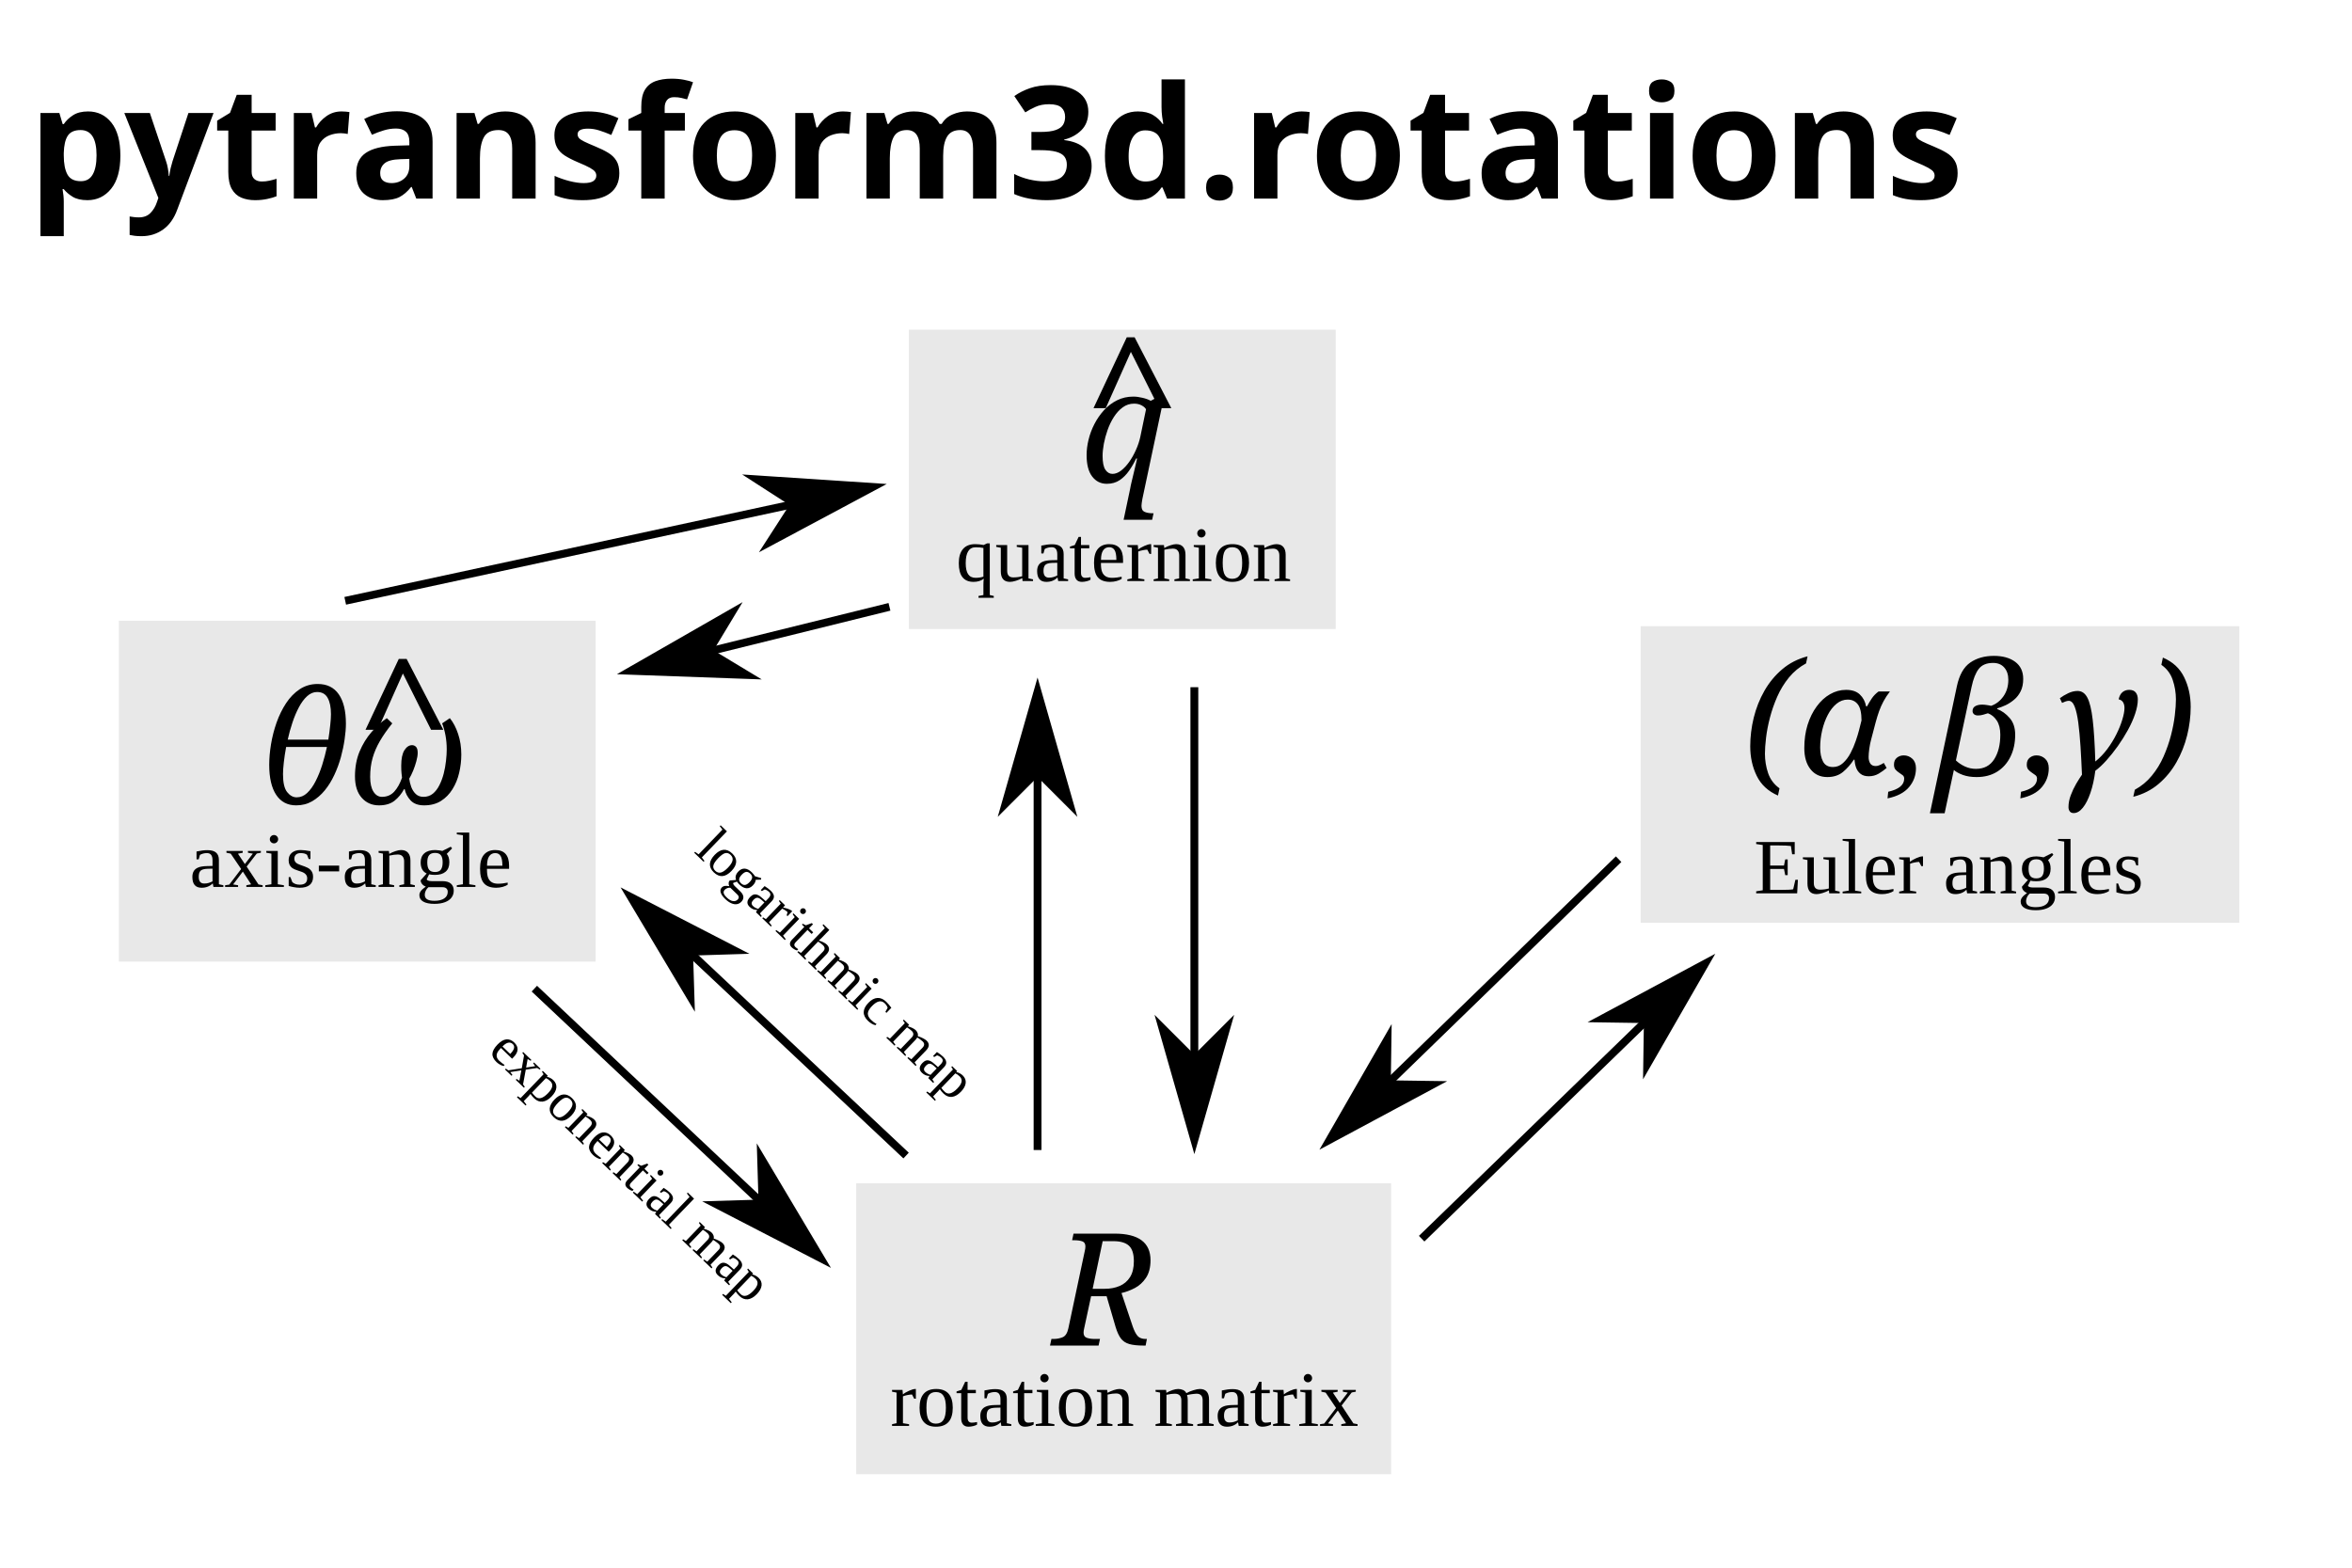
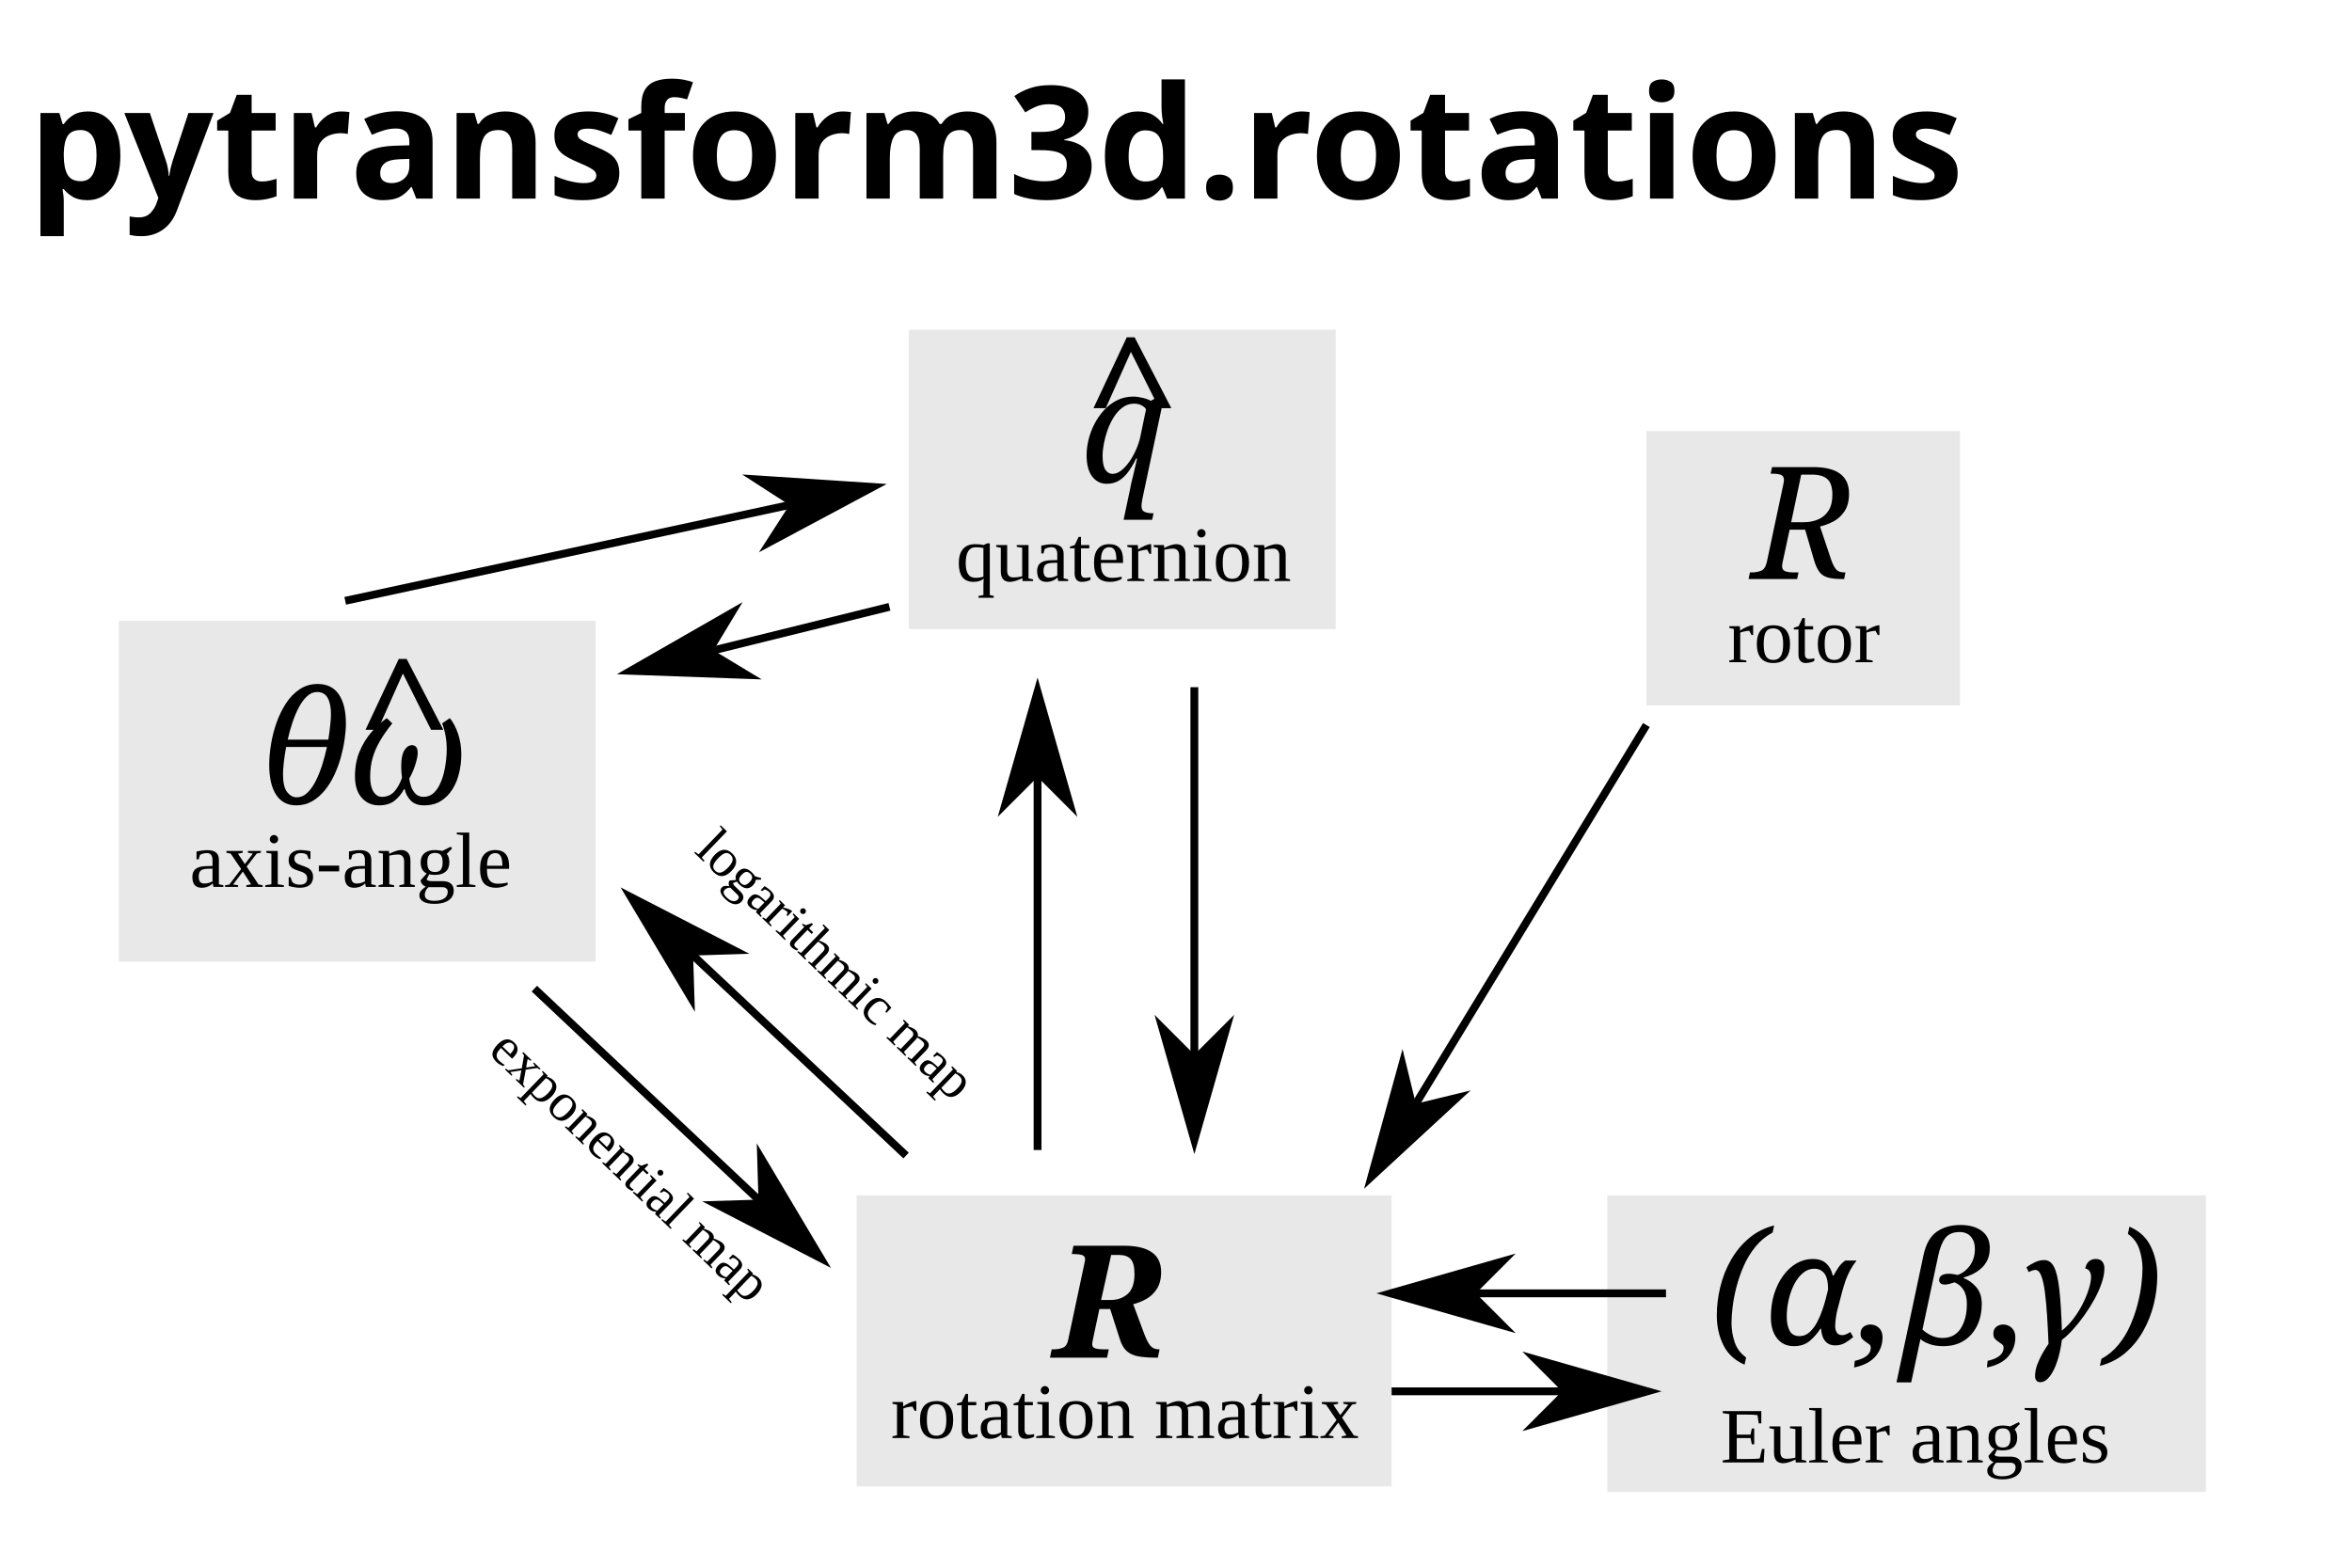
<svg xmlns="http://www.w3.org/2000/svg" width="600" height="400" id="svg2" version="1.1">
  <defs id="defs4">
    <marker orient="auto" refY="0.0" refX="0.0" id="Arrow1Lend" style="overflow:visible;">
      <path id="path3927" d="M 0.0,0.0 L 5.0,-5.0 L -12.5,0.0 L 5.0,5.0 L 0.0,0.0 z " style="fill-rule:evenodd;stroke:#000000;stroke-width:1.0pt;" transform="scale(0.8) rotate(180) translate(12.5,0)" />
    </marker>
+     <marker orient="auto" refY="0" refX="0" id="Arrow1Lend-2" style="overflow:visible">
+       <path id="path3927-7" d="M 0,0 5,-5 -12.5,0 5,5 Z" style="fill-rule:evenodd;stroke:#000000;stroke-width:1pt" transform="matrix(-0.8,0,0,-0.8,-10,0)" />
+     </marker>
+     <marker orient="auto" refY="0" refX="0" id="Arrow1Lend-9" style="overflow:visible">
+       <path id="path3927-3" d="M 0,0 5,-5 -12.5,0 5,5 Z" style="fill-rule:evenodd;stroke:#000000;stroke-width:1pt" transform="matrix(-0.8,0,0,-0.8,-10,0)" />
+     </marker>
  </defs>
  <g id="layer1" transform="translate(0,-652.3622)">
-     <rect style="opacity:0.3;fill:#b3b3b3;fill-opacity:1;stroke:none" id="rect3148" width="136.472" height="74.246" x="218.416" y="954.275" />
-     <text xml:space="preserve" style="font-style:normal;font-weight:normal;line-height:0%;font-family:sans-serif;letter-spacing:0px;word-spacing:0px;fill:#000000;fill-opacity:1;stroke:none" x="268.657" y="995.685" id="text2985">
-       <tspan id="tspan2987" x="268.657" y="995.685" style="font-style:italic;font-variant:normal;font-weight:normal;font-stretch:normal;font-size:40px;line-height:1.25;font-family:serif;-inkscape-font-specification:'Serif Italic'">R</tspan>
+     <rect style="opacity:0.3;fill:#b3b3b3;fill-opacity:1;stroke:none" id="rect3148" width="136.472" height="74.246" x="218.528" y="957.362" />
+     <text xml:space="preserve" style="font-style:normal;font-weight:normal;line-height:0%;font-family:sans-serif;letter-spacing:0px;word-spacing:0px;fill:#000000;fill-opacity:1;stroke:none" x="268.769" y="998.771" id="text2985">
+       <tspan id="tspan2987" x="268.769" y="998.771" style="font-style:italic;font-variant:normal;font-weight:bold;font-stretch:normal;font-size:40px;line-height:1.25;font-family:Serif;-inkscape-font-specification:'Serif Bold Italic'">R</tspan>
    </text>
-     <text xml:space="preserve" style="font-style:normal;font-weight:normal;line-height:0%;font-family:sans-serif;letter-spacing:0px;word-spacing:0px;fill:#000000;fill-opacity:1;stroke:none" x="227.157" y="1016.185" id="text2989">
-       <tspan id="tspan2991" x="227.157" y="1016.185" style="font-style:normal;font-variant:normal;font-weight:normal;font-stretch:normal;font-size:20px;line-height:1.25;font-family:'Times New Roman';-inkscape-font-specification:'Times New Roman'">rotation matrix</tspan>
+     <text xml:space="preserve" style="font-style:normal;font-weight:normal;line-height:0%;font-family:sans-serif;letter-spacing:0px;word-spacing:0px;fill:#000000;fill-opacity:1;stroke:none" x="227.269" y="1019.271" id="text2989">
+       <tspan id="tspan2991" x="227.269" y="1019.271" style="font-style:normal;font-variant:normal;font-weight:normal;font-stretch:normal;font-size:20px;line-height:1.25;font-family:'Times New Roman';-inkscape-font-specification:'Times New Roman'">rotation matrix</tspan>
    </text>
    <rect style="opacity:0.3;fill:#b3b3b3;fill-opacity:1;stroke:none" id="rect3142" width="121.622" height="86.974" x="30.326" y="810.733" />
    <text xml:space="preserve" style="font-style:normal;font-weight:normal;line-height:0%;font-family:sans-serif;letter-spacing:0px;word-spacing:0px;fill:#000000;fill-opacity:1;stroke:none" x="66.477" y="857.442" id="text2985-8">
      <tspan id="tspan2987-5" x="66.477" y="857.442" style="font-style:italic;font-variant:normal;font-weight:normal;font-stretch:normal;font-size:40px;line-height:1.25;font-family:serif;-inkscape-font-specification:'Serif Italic'">θω</tspan>
    </text>
    <text xml:space="preserve" style="font-style:normal;font-weight:normal;line-height:0%;font-family:sans-serif;letter-spacing:0px;word-spacing:0px;fill:#000000;fill-opacity:1;stroke:none" x="48.371" y="878.669" id="text2989-2">
      <tspan id="tspan2991-0" x="48.371" y="878.669" style="font-style:normal;font-variant:normal;font-weight:normal;font-stretch:normal;font-size:20px;line-height:1.25;font-family:'Times New Roman';-inkscape-font-specification:'Times New Roman'">axis-angle</tspan>
    </text>
-     <rect style="opacity:0.3;fill:#b3b3b3;fill-opacity:1;stroke:none;stroke-width:0.815" id="rect3144" width="152.735" height="75.66" x="418.528" y="812.147" />
-     <text xml:space="preserve" style="font-style:normal;font-weight:normal;line-height:0%;font-family:sans-serif;letter-spacing:0px;word-spacing:0px;fill:#000000;fill-opacity:1;stroke:none" x="444.801" y="850.223" id="text2985-8-4">
-       <tspan id="tspan2987-5-7" x="444.801" y="850.223" style="font-style:italic;font-variant:normal;font-weight:normal;font-stretch:normal;font-size:40px;line-height:1.25;font-family:serif;-inkscape-font-specification:'Serif Italic'">(α,β,γ)</tspan>
+     <rect style="opacity:0.3;fill:#b3b3b3;fill-opacity:1;stroke:none;stroke-width:0.815" id="rect3144" width="152.735" height="75.66" x="410" y="957.362" />
+     <text xml:space="preserve" style="font-style:normal;font-weight:normal;line-height:0%;font-family:sans-serif;letter-spacing:0px;word-spacing:0px;fill:#000000;fill-opacity:1;stroke:none" x="436.273" y="995.439" id="text2985-8-4">
+       <tspan id="tspan2987-5-7" x="436.273" y="995.439" style="font-style:italic;font-variant:normal;font-weight:normal;font-stretch:normal;font-size:40px;line-height:1.25;font-family:serif;-inkscape-font-specification:'Serif Italic'">(α,β,γ)</tspan>
    </text>
-     <text xml:space="preserve" style="font-style:normal;font-weight:normal;line-height:0%;font-family:sans-serif;letter-spacing:0px;word-spacing:0px;fill:#000000;fill-opacity:1;stroke:none" x="447.429" y="880.296" id="text2989-2-4">
-       <tspan id="tspan2991-0-5" x="447.429" y="880.296" style="font-style:normal;font-variant:normal;font-weight:normal;font-stretch:normal;font-size:20px;line-height:1.25;font-family:'Times New Roman';-inkscape-font-specification:'Times New Roman'">Euler angles</tspan>
+     <text xml:space="preserve" style="font-style:normal;font-weight:normal;line-height:0%;font-family:sans-serif;letter-spacing:0px;word-spacing:0px;fill:#000000;fill-opacity:1;stroke:none" x="438.902" y="1025.511" id="text2989-2-4">
+       <tspan id="tspan2991-0-5" x="438.902" y="1025.511" style="font-style:normal;font-variant:normal;font-weight:normal;font-stretch:normal;font-size:20px;line-height:1.25;font-family:'Times New Roman';-inkscape-font-specification:'Times New Roman'">Euler angles</tspan>
    </text>
    <rect style="opacity:0.3;fill:#b3b3b3;fill-opacity:1;stroke:none" id="rect3146" width="108.894" height="76.368" x="231.851" y="736.487" />
    <text xml:space="preserve" style="font-style:normal;font-weight:normal;line-height:0%;font-family:sans-serif;letter-spacing:0px;word-spacing:0px;fill:#000000;fill-opacity:1;stroke:none" x="275.478" y="775.397" id="text2985-4">
      <tspan id="tspan2987-8" x="275.478" y="775.397" style="font-style:italic;font-variant:normal;font-weight:normal;font-stretch:normal;font-size:40px;line-height:1.25;font-family:serif;-inkscape-font-specification:'Serif Italic'">q</tspan>
    </text>
    <text xml:space="preserve" style="font-style:normal;font-weight:normal;line-height:0%;font-family:sans-serif;letter-spacing:0px;word-spacing:0px;fill:#000000;fill-opacity:1;stroke:none" x="243.873" y="800.624" id="text2989-9">
      <tspan id="tspan2991-9" x="243.873" y="800.624" style="font-style:normal;font-variant:normal;font-weight:normal;font-stretch:normal;font-size:20px;line-height:1.25;font-family:'Times New Roman';-inkscape-font-specification:'Times New Roman'">quaternion</tspan>
    </text>
    <path style="fill:none;stroke:#000000;stroke-width:2;stroke-linecap:butt;stroke-linejoin:miter;stroke-miterlimit:4;stroke-opacity:1;stroke-dasharray:none;marker-end:url(#Arrow1Lend)" d="m 304.683,827.703 0,115.258" id="path3150" />
    <path style="fill:none;stroke:#000000;stroke-width:2;stroke-linecap:butt;stroke-linejoin:miter;stroke-miterlimit:4;stroke-opacity:1;stroke-dasharray:none;marker-end:url(#Arrow1Lend)" d="m 264.683,945.79 0,-116.673" id="path4728" />
-     <path style="fill:none;stroke:#000000;stroke-width:2;stroke-linecap:butt;stroke-linejoin:miter;stroke-miterlimit:4;stroke-opacity:1;stroke-dasharray:none;marker-end:url(#Arrow1Lend)" d="m 362.666,968.417 72.125,-70.004" id="path4912" />
-     <path style="fill:none;stroke:#000000;stroke-width:2;stroke-linecap:butt;stroke-linejoin:miter;stroke-miterlimit:4;stroke-opacity:1;stroke-dasharray:none;marker-end:url(#Arrow1Lend)" d="m 412.912,871.585 -73.539,71.418" id="path5096" />
+     <path style="fill:none;stroke:#000000;stroke-width:2;stroke-linecap:butt;stroke-linejoin:miter;stroke-miterlimit:4;stroke-dasharray:none;stroke-opacity:1;marker-end:url(#Arrow1Lend)" d="m 355,1007.362 h 65" id="path4912" />
+     <path style="fill:none;stroke:#000000;stroke-width:2;stroke-linecap:butt;stroke-linejoin:miter;stroke-miterlimit:4;stroke-dasharray:none;stroke-opacity:1;marker-end:url(#Arrow1Lend)" d="M 425,982.362 H 355" id="path5096" />
    <path style="fill:none;stroke:#000000;stroke-width:2;stroke-linecap:butt;stroke-linejoin:miter;stroke-miterlimit:4;stroke-opacity:1;stroke-dasharray:none;marker-end:url(#Arrow1Lend)" d="M 231.144,947.204 161.141,881.443" id="path5280" />
    <path style="fill:none;stroke:#000000;stroke-width:2;stroke-linecap:butt;stroke-linejoin:miter;stroke-miterlimit:4;stroke-opacity:1;stroke-dasharray:none;marker-end:url(#Arrow1Lend)" d="m 136.312,904.615 72.832,68.589" id="path5464" />
    <path style="fill:none;stroke:#000000;stroke-width:2;stroke-linecap:butt;stroke-linejoin:miter;stroke-miterlimit:4;stroke-opacity:1;stroke-dasharray:none;marker-end:url(#Arrow1Lend)" d="M 88.066,805.662 222.416,776.67" id="path5648" />
    <path style="fill:none;stroke:#000000;stroke-width:2;stroke-linecap:butt;stroke-linejoin:miter;stroke-miterlimit:4;stroke-opacity:1;stroke-dasharray:none;marker-end:url(#Arrow1Lend)" d="m 226.902,807.197 -65.761,16.263" id="path5832" />
    <text xml:space="preserve" style="font-style:normal;font-weight:normal;line-height:0%;font-family:sans-serif;letter-spacing:0px;word-spacing:0px;fill:#000000;fill-opacity:1;stroke:none" x="728.311" y="577.031" id="text6016" transform="rotate(43.92535)">
      <tspan id="tspan6018" x="728.311" y="577.031" style="font-size:14px;line-height:1.25;font-family:'Times New Roman';-inkscape-font-specification:'Times New Roman'">exponential map</tspan>
    </text>
    <text xml:space="preserve" style="font-style:normal;font-weight:normal;line-height:0%;font-family:sans-serif;letter-spacing:0px;word-spacing:0px;fill:#000000;fill-opacity:1;stroke:none" x="730.76" y="503.715" id="text6016-5" transform="rotate(43.92535)">
      <tspan id="tspan6018-1" x="730.76" y="503.715" style="font-size:14px;line-height:1.25;font-family:'Times New Roman';-inkscape-font-specification:'Times New Roman'">logarithmic map</tspan>
    </text>
    <text xml:space="preserve" style="font-style:normal;font-weight:normal;line-height:0%;font-family:sans-serif;letter-spacing:0px;word-spacing:0px;fill:#000000;fill-opacity:1;stroke:none" x="7.192" y="703.031" id="text6041">
      <tspan id="tspan6043" x="7.192" y="703.031" style="font-style:normal;font-variant:normal;font-weight:bold;font-stretch:normal;font-size:40px;line-height:1.25;font-family:sans-serif;-inkscape-font-specification:'Sans Bold'">pytransform3d.rotations</tspan>
    </text>
    <text xml:space="preserve" style="font-style:normal;font-weight:normal;line-height:0%;font-family:sans-serif;letter-spacing:0px;word-spacing:0px;fill:#000000;fill-opacity:1;stroke:none" x="277.443" y="767.184" id="text2985-4-4">
      <tspan id="tspan2987-8-1" x="277.443" y="767.184" style="font-style:normal;font-variant:normal;font-weight:normal;font-stretch:normal;font-size:40px;line-height:1.25;font-family:sans-serif;-inkscape-font-specification:sans-serif">^</tspan>
    </text>
    <text xml:space="preserve" style="font-style:normal;font-weight:normal;line-height:0%;font-family:sans-serif;letter-spacing:0px;word-spacing:0px;fill:#000000;fill-opacity:1;stroke:none" x="91.731" y="849.248" id="text2985-4-4-2">
      <tspan id="tspan2987-8-1-0" x="91.731" y="849.248" style="font-style:normal;font-variant:normal;font-weight:normal;font-stretch:normal;font-size:40px;line-height:1.25;font-family:sans-serif;-inkscape-font-specification:sans-serif">^</tspan>
    </text>
+     <rect style="opacity:0.3;fill:#b3b3b3;fill-opacity:1;stroke:none;stroke-width:0.728" id="rect3142-5" width="80" height="70" x="420" y="762.362" />
+     <text xml:space="preserve" style="font-style:normal;font-weight:normal;line-height:0%;font-family:sans-serif;letter-spacing:0px;word-spacing:0px;fill:#000000;fill-opacity:1;stroke:none" x="446.853" y="800.1" id="text2985-8-6">
+       <tspan id="tspan2987-5-2" x="446.853" y="800.1" style="font-style:italic;font-variant:normal;font-weight:normal;font-stretch:normal;font-size:40px;line-height:1.25;font-family:serif;-inkscape-font-specification:'Serif Italic'">R</tspan>
+     </text>
+     <text xml:space="preserve" style="font-style:normal;font-weight:normal;line-height:0%;font-family:sans-serif;letter-spacing:0px;word-spacing:0px;fill:#000000;fill-opacity:1;stroke:none" x="440.747" y="821.326" id="text2989-2-9">
+       <tspan id="tspan2991-0-1" x="440.747" y="821.326" style="font-style:normal;font-variant:normal;font-weight:normal;font-stretch:normal;font-size:20px;line-height:1.25;font-family:'Times New Roman';-inkscape-font-specification:'Times New Roman'">rotor</tspan>
+     </text>
+     <path style="fill:none;stroke:#000000;stroke-width:2;stroke-linecap:butt;stroke-linejoin:miter;stroke-miterlimit:4;stroke-dasharray:none;stroke-opacity:1;marker-end:url(#Arrow1Lend-9)" d="m 420,837.362 -70,115" id="path5464-6" />
  </g>
</svg>
